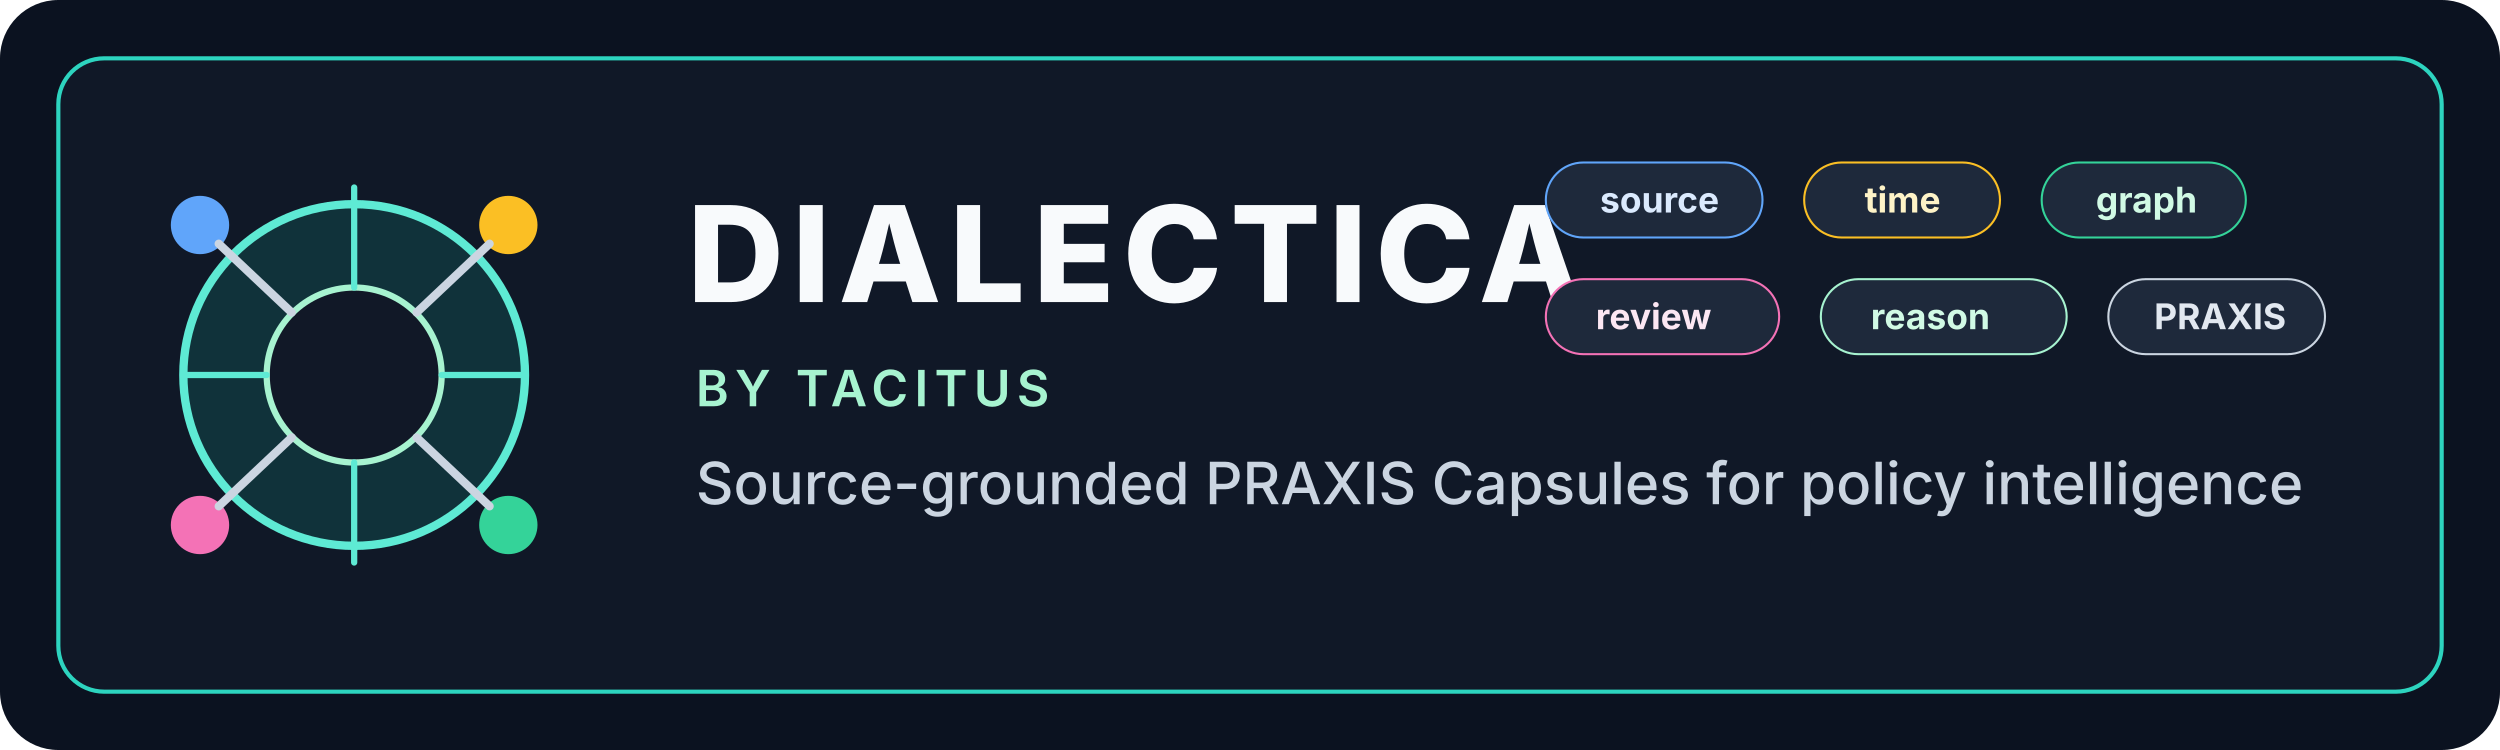
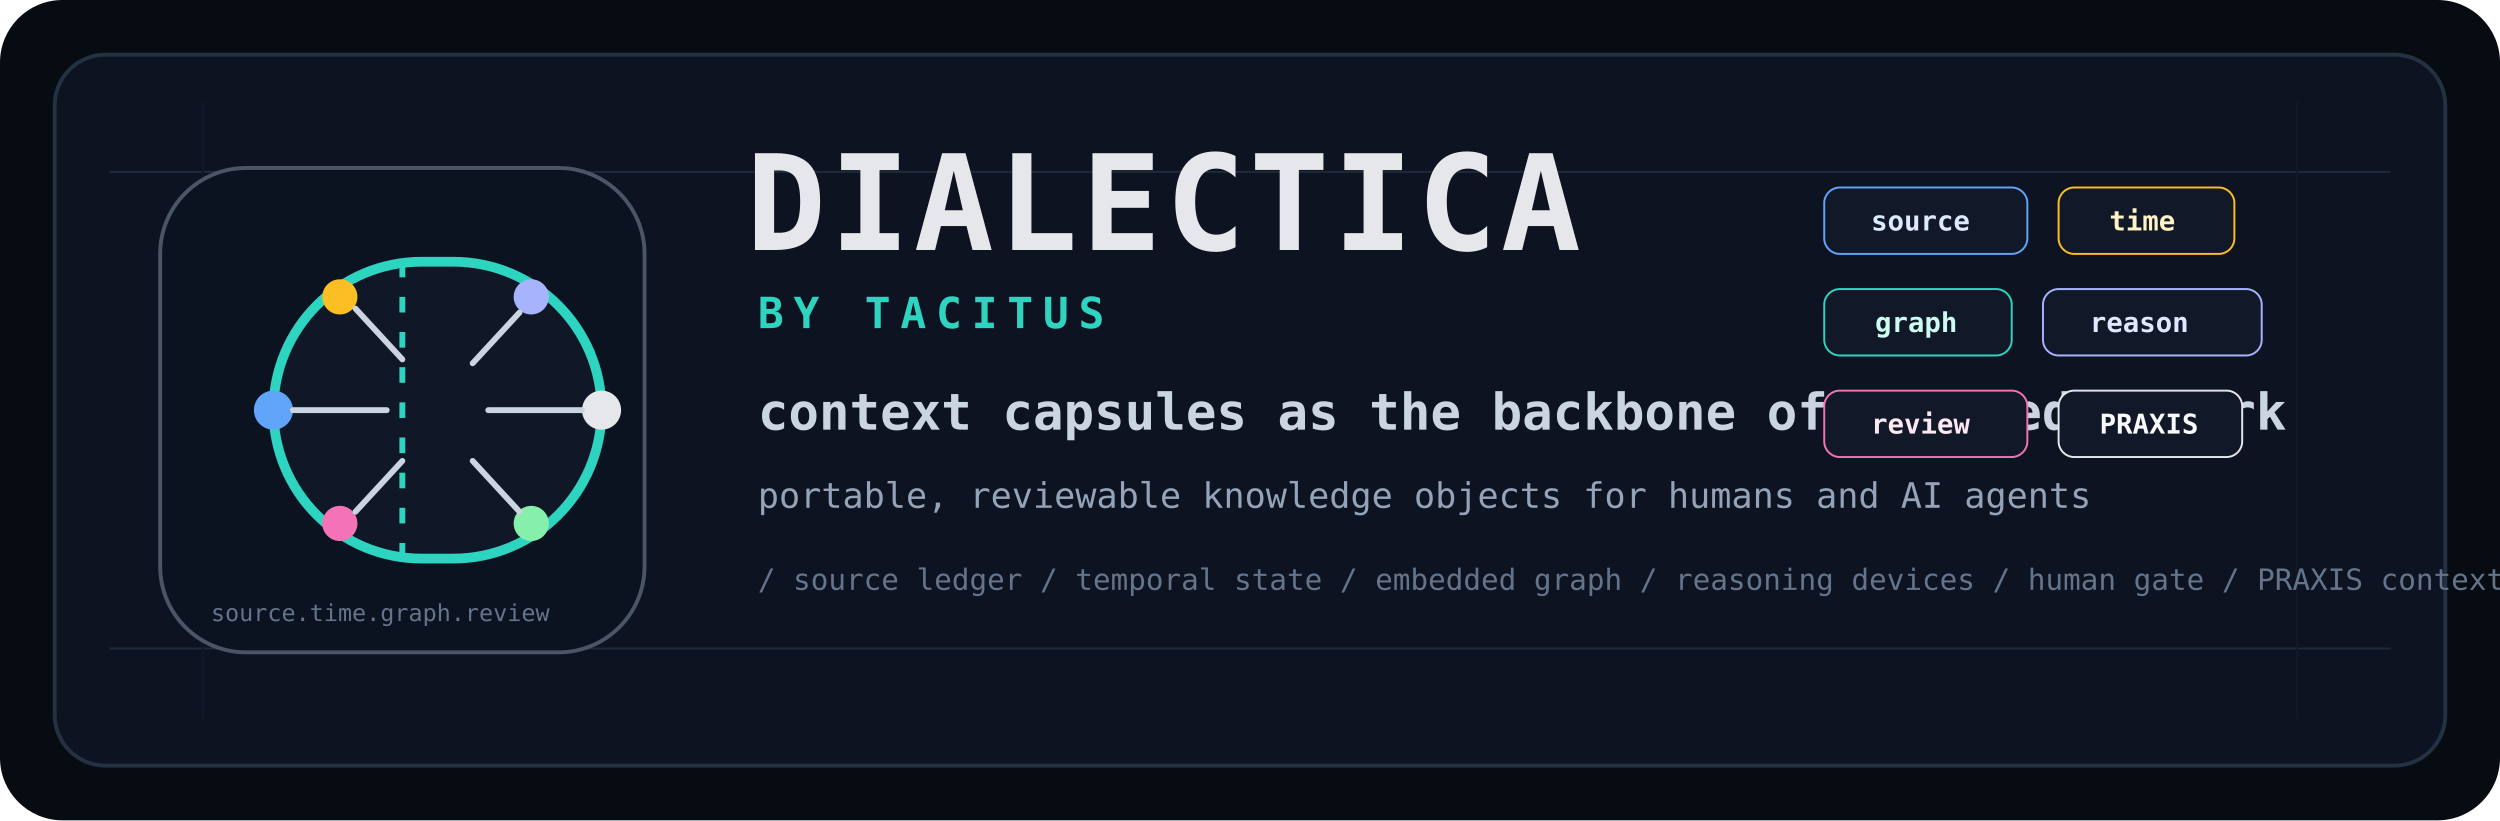
- <svg xmlns="http://www.w3.org/2000/svg" width="1200" height="360" viewBox="0 0 1200 360" fill="none" role="img" aria-labelledby="title desc">
-   <rect width="1200" height="360" rx="28" fill="#0B1220" />
-   <rect x="28" y="28" width="1144" height="304" rx="22" fill="#101827" stroke="#2DD4BF" stroke-width="2" />
-   <circle cx="170" cy="180" r="82" fill="#0F766E" fill-opacity="0.28" stroke="#5EEAD4" stroke-width="4" />
-   <circle cx="170" cy="180" r="42" fill="#111827" stroke="#A7F3D0" stroke-width="3" />
-   <circle cx="96" cy="108" r="14" fill="#60A5FA" />
-   <circle cx="244" cy="108" r="14" fill="#FBBF24" />
-   <circle cx="96" cy="252" r="14" fill="#F472B6" />
-   <circle cx="244" cy="252" r="14" fill="#34D399" />
-   <path d="M105 117L140 150M235 117L200 150M105 243L140 210M235 243L200 210" stroke="#CBD5E1" stroke-width="4" stroke-linecap="round" />
-   <path d="M170 222V270M170 90V138M88 180H128M212 180H252" stroke="#5EEAD4" stroke-width="3" stroke-linecap="round" />
-   <text x="330" y="145" fill="#F8FAFC" font-family="Inter, Segoe UI, Arial, sans-serif" font-size="64" font-weight="800" letter-spacing="4">DIALECTICA</text>
-   <text x="334" y="195" fill="#A7F3D0" font-family="Inter, Segoe UI, Arial, sans-serif" font-size="24" font-weight="600" letter-spacing="3">BY TACITUS</text>
-   <text x="334" y="242" fill="#CBD5E1" font-family="Inter, Segoe UI, Arial, sans-serif" font-size="28" font-weight="500">Source-grounded PRAXIS Capsules for policy intelligence</text>
-   <g font-family="Inter, Segoe UI, Arial, sans-serif" font-size="17" font-weight="700">
-     <rect x="742" y="78" width="104" height="36" rx="18" fill="#1E293B" stroke="#60A5FA" />
-     <text x="768" y="102" fill="#DBEAFE">source</text>
-     <rect x="866" y="78" width="94" height="36" rx="18" fill="#1E293B" stroke="#FBBF24" />
-     <text x="895" y="102" fill="#FEF3C7">time</text>
-     <rect x="980" y="78" width="98" height="36" rx="18" fill="#1E293B" stroke="#34D399" />
-     <text x="1006" y="102" fill="#D1FAE5">graph</text>
-     <rect x="742" y="134" width="112" height="36" rx="18" fill="#1E293B" stroke="#F472B6" />
-     <text x="766" y="158" fill="#FCE7F3">review</text>
-     <rect x="874" y="134" width="118" height="36" rx="18" fill="#1E293B" stroke="#A7F3D0" />
-     <text x="898" y="158" fill="#D1FAE5">reason</text>
-     <rect x="1012" y="134" width="104" height="36" rx="18" fill="#1E293B" stroke="#CBD5E1" />
-     <text x="1034" y="158" fill="#E2E8F0">PRAXIS</text>
+ <svg xmlns="http://www.w3.org/2000/svg" width="1280" height="420" viewBox="0 0 1280 420" fill="none" role="img" aria-labelledby="title desc">
+   <rect width="1280" height="420" rx="32" fill="#070B12" />
+   <rect x="28" y="28" width="1224" height="364" rx="26" fill="#0D1320" stroke="#243142" stroke-width="2" />
+   <path d="M56 332H1224" stroke="#1F2937" stroke-width="1" />
+   <path d="M56 88H1224" stroke="#1F2937" stroke-width="1" />
+   <path d="M104 52V368" stroke="#111827" stroke-width="1" />
+   <path d="M1176 52V368" stroke="#111827" stroke-width="1" />
+   <g transform="translate(82 86)">
+     <rect x="0" y="0" width="248" height="248" rx="44" fill="#0B1220" stroke="#4B5563" stroke-width="2" />
+     <path d="M58 124C58 82.026 92.026 48 134 48H150C191.974 48 226 82.026 226 124C226 165.974 191.974 200 150 200H134C92.026 200 58 165.974 58 124Z" fill="#101827" stroke="#2DD4BF" stroke-width="5" />
+     <path d="M124 48V200" stroke="#2DD4BF" stroke-width="3" stroke-dasharray="8 10" />
+     <circle cx="58" cy="124" r="10" fill="#60A5FA" />
+     <circle cx="92" cy="66" r="9" fill="#FBBF24" />
+     <circle cx="92" cy="182" r="9" fill="#F472B6" />
+     <circle cx="190" cy="66" r="9" fill="#A5B4FC" />
+     <circle cx="190" cy="182" r="9" fill="#86EFAC" />
+     <circle cx="226" cy="124" r="10" fill="#E5E7EB" />
+     <path d="M68 124H116M100 72L124 98M100 176L124 150M184 74L160 100M184 176L160 150M168 124H216" stroke="#CBD5E1" stroke-width="3" stroke-linecap="round" />
+     <text x="26" y="232" fill="#64748B" font-family="ui-monospace, SFMono-Regular, Menlo, Consolas, monospace" font-size="12">source.time.graph.review</text>
+   </g>
+   <g font-family="ui-monospace, SFMono-Regular, Menlo, Consolas, monospace">
+     <text x="382" y="128" fill="#E5E7EB" font-size="68" font-weight="800" letter-spacing="2">DIALECTICA</text>
+     <text x="388" y="168" fill="#2DD4BF" font-size="22" font-weight="700" letter-spacing="5">BY TACITUS</text>
+     <text x="388" y="220" fill="#CBD5E1" font-size="26" font-weight="600">context capsules as the backbone of knowledge work</text>
+     <text x="388" y="260" fill="#94A3B8" font-size="18">portable, reviewable knowledge objects for humans and AI agents</text>
+     <text x="388" y="302" fill="#64748B" font-size="15">/ source ledger / temporal state / embedded graph / reasoning devices / human gate / PRAXIS context pack</text>
+   </g>
+   <g font-family="ui-monospace, SFMono-Regular, Menlo, Consolas, monospace" font-size="14" font-weight="700">
+     <rect x="934" y="96" width="104" height="34" rx="8" fill="#111827" stroke="#60A5FA" />
+     <text x="958" y="118" fill="#DBEAFE">source</text>
+     <rect x="1054" y="96" width="90" height="34" rx="8" fill="#111827" stroke="#FBBF24" />
+     <text x="1080" y="118" fill="#FEF3C7">time</text>
+     <rect x="934" y="148" width="96" height="34" rx="8" fill="#111827" stroke="#2DD4BF" />
+     <text x="960" y="170" fill="#CCFBF1">graph</text>
+     <rect x="1046" y="148" width="112" height="34" rx="8" fill="#111827" stroke="#A5B4FC" />
+     <text x="1070" y="170" fill="#E0E7FF">reason</text>
+     <rect x="934" y="200" width="104" height="34" rx="8" fill="#111827" stroke="#F472B6" />
+     <text x="958" y="222" fill="#FCE7F3">review</text>
+     <rect x="1054" y="200" width="94" height="34" rx="8" fill="#111827" stroke="#E5E7EB" />
+     <text x="1075" y="222" fill="#F8FAFC">PRAXIS</text>
  </g>
</svg>
